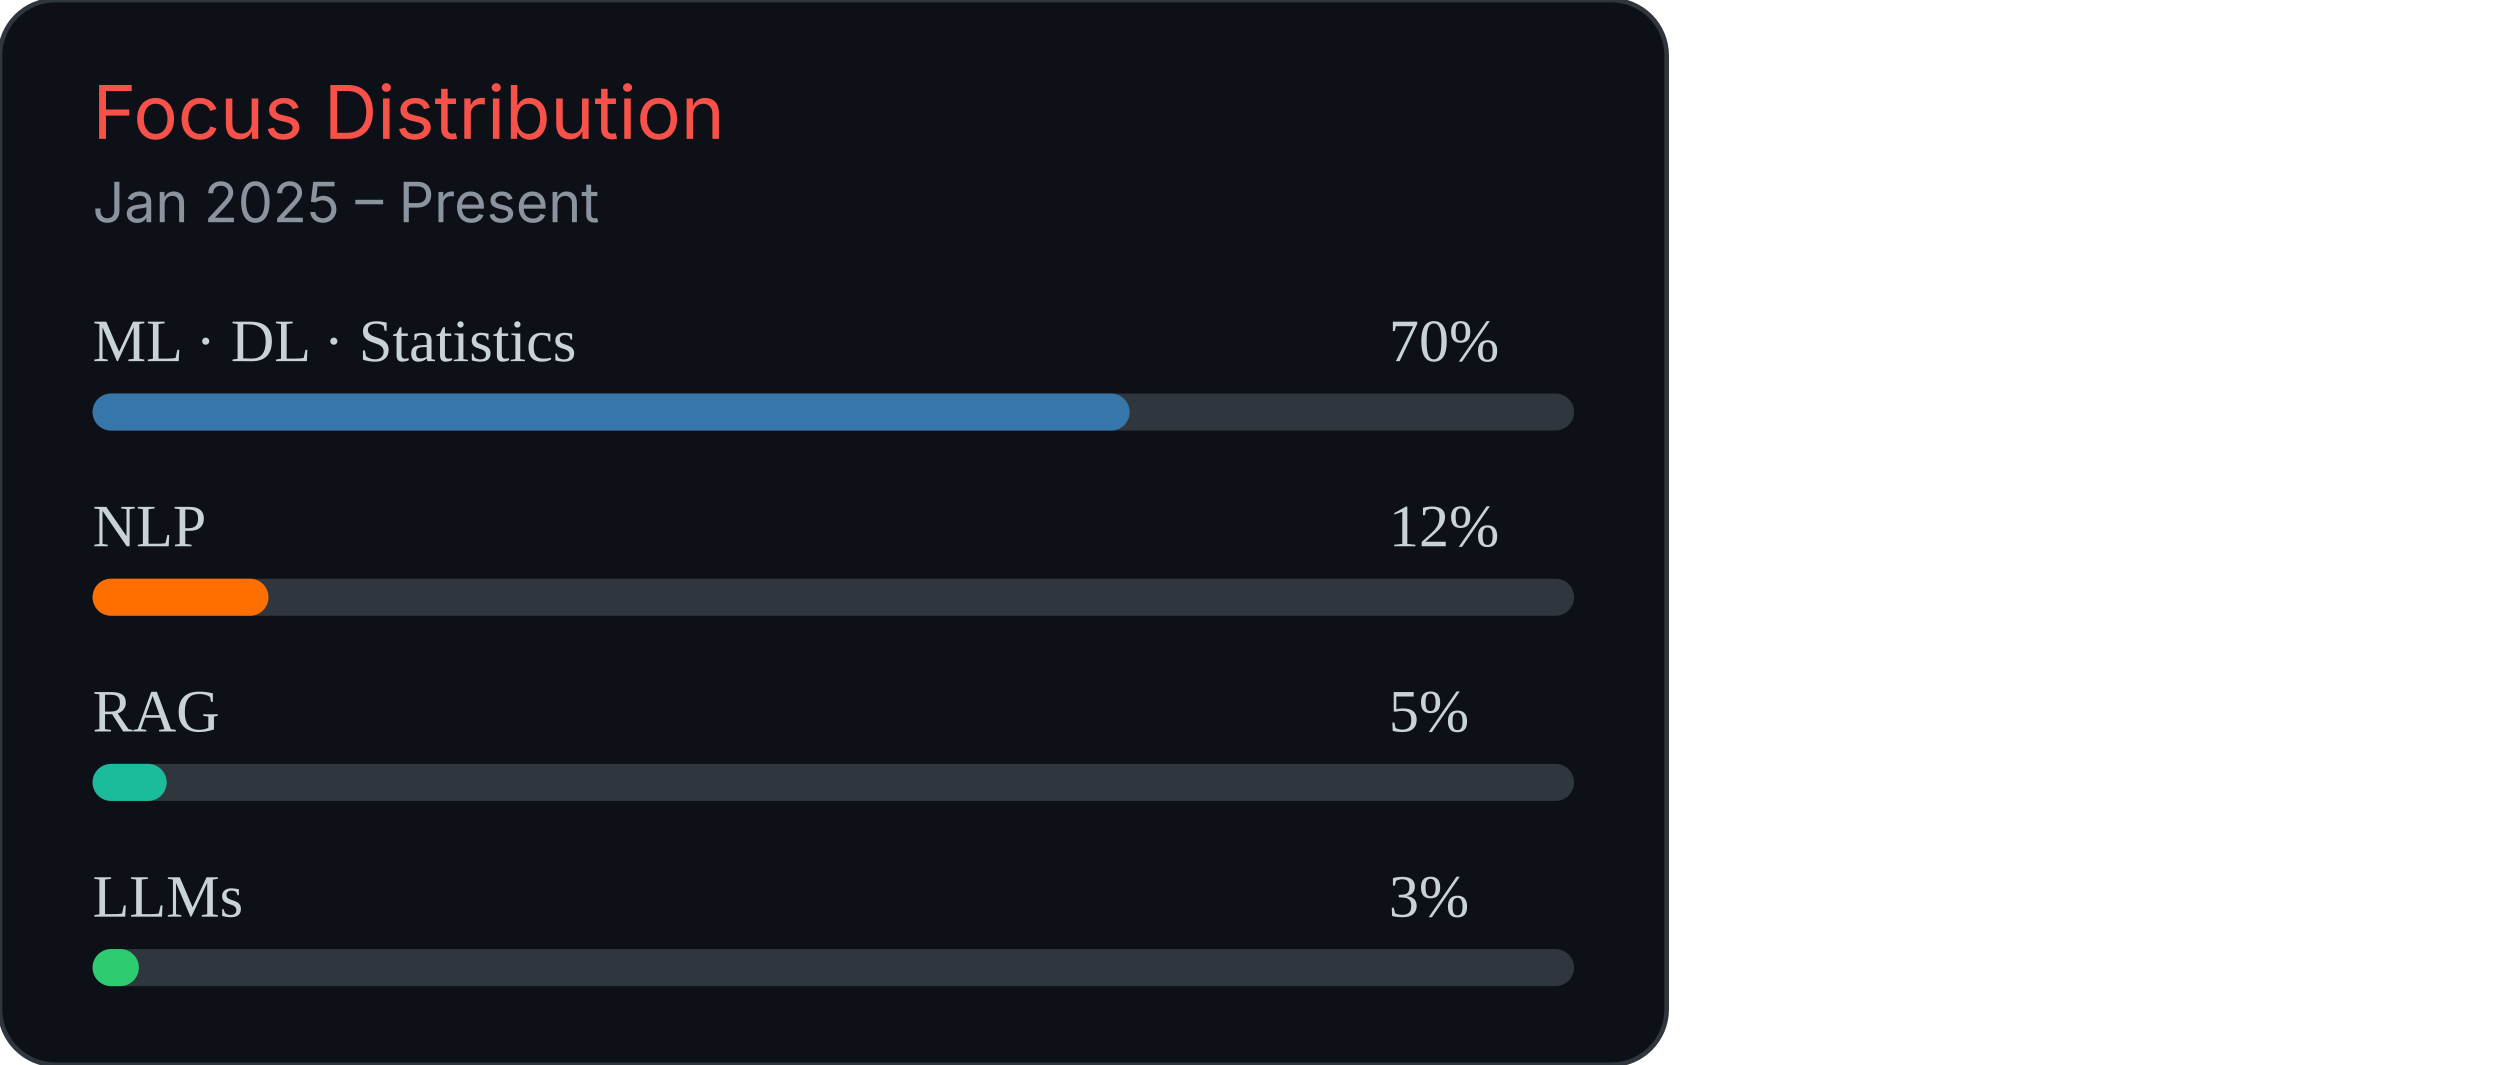
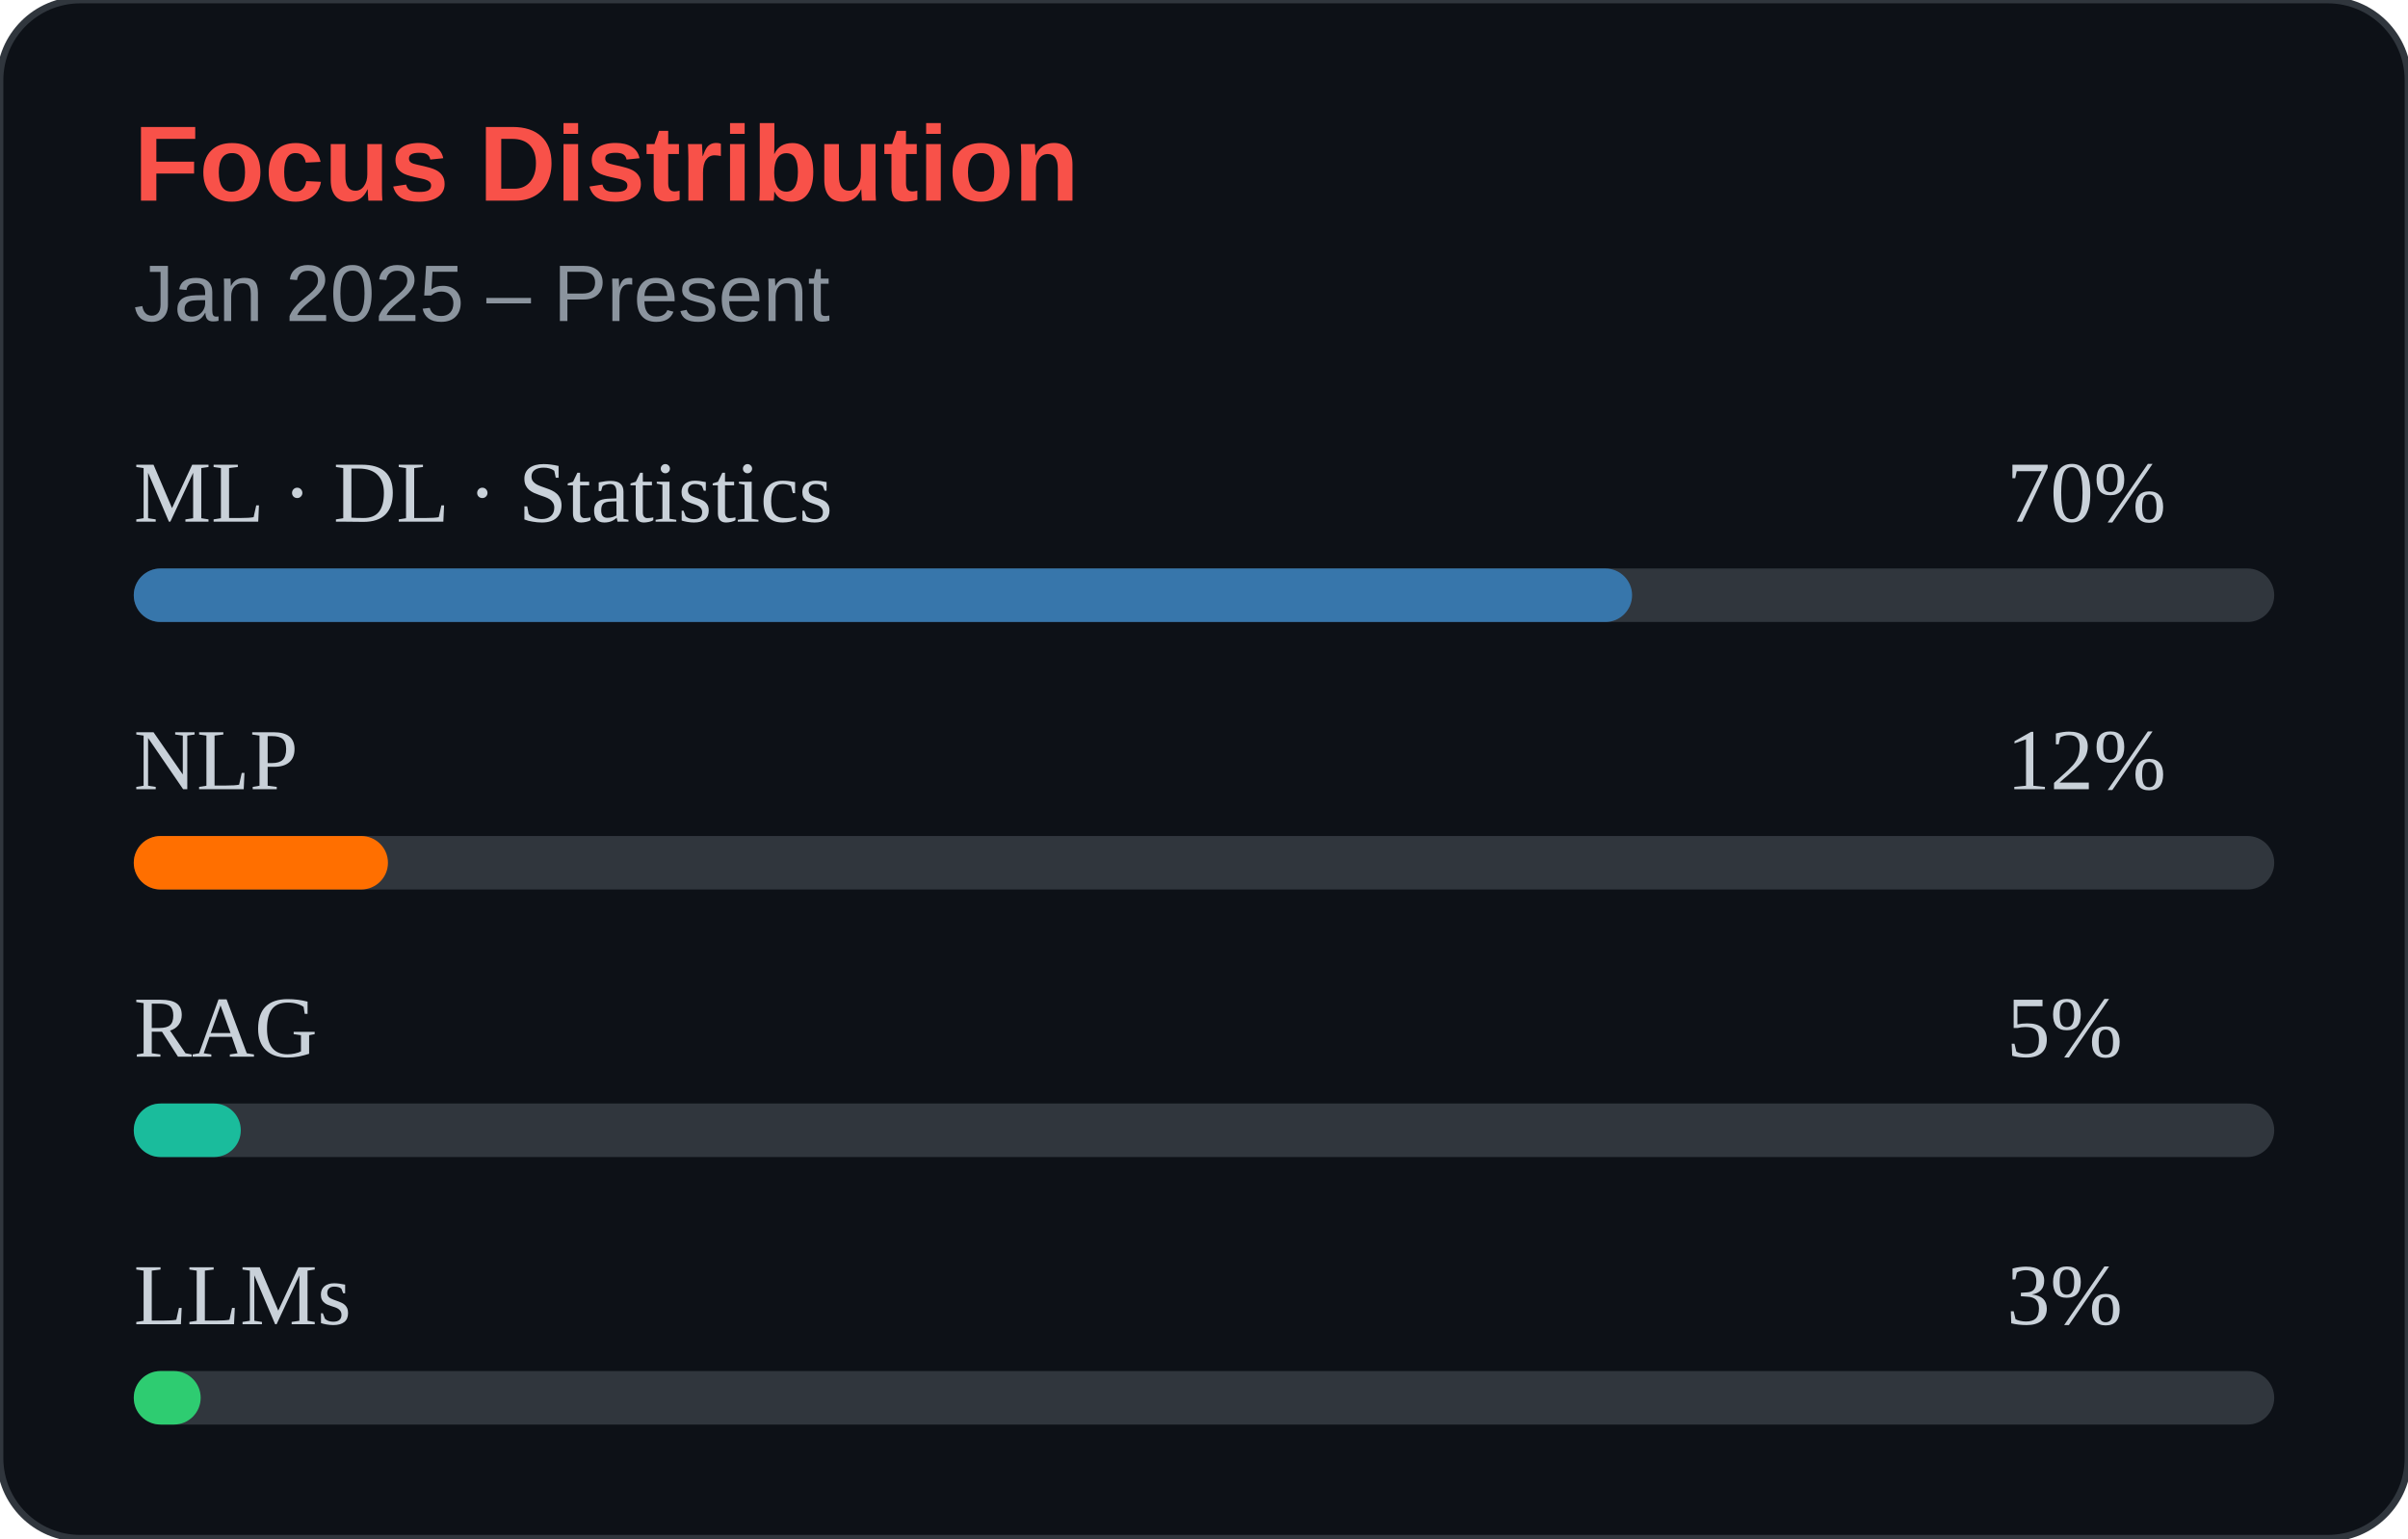
- <svg xmlns="http://www.w3.org/2000/svg" width="540" height="230" viewBox="0 0 540 230">
+ <svg xmlns="http://www.w3.org/2000/svg" width="360" height="230" viewBox="0 0 360 230">
  <rect x="0" y="0" width="360" height="230" rx="12" fill="#0d1117" stroke="#30363d" />
-   <text x="20" y="30" fill="#f85149" font-size="16" font-family="Inter, system-ui">
+   <text x="20" y="30" fill="#f85149" font-size="16" font-family="Arial" font-weight="bold">
    Focus Distribution
  </text>
-   <text x="20" y="48" fill="#8b949e" font-size="12" font-family="Inter, system-ui">
+   <text x="20" y="48" fill="#8b949e" font-size="12" font-family="Arial">
    Jan 2025 – Present
  </text>
-   <text x="20" y="78" fill="#c9d1d9" font-size="13">ML · DL · Statistics</text>
+   <text x="20" y="78" fill="#c9d1d9" font-size="13">
+     ML · DL · Statistics
+   </text>
  <text x="300" y="78" fill="#c9d1d9" font-size="13">70%</text>
  <rect x="20" y="85" width="320" height="8" rx="4" fill="#30363d" />
  <rect x="20" y="85" width="224" height="8" rx="4" fill="#3776AB" />
  <text x="20" y="118" fill="#c9d1d9" font-size="13">NLP</text>
  <text x="300" y="118" fill="#c9d1d9" font-size="13">12%</text>
  <rect x="20" y="125" width="320" height="8" rx="4" fill="#30363d" />
  <rect x="20" y="125" width="38" height="8" rx="4" fill="#FF6F00" />
  <text x="20" y="158" fill="#c9d1d9" font-size="13">RAG</text>
  <text x="300" y="158" fill="#c9d1d9" font-size="13">5%</text>
  <rect x="20" y="165" width="320" height="8" rx="4" fill="#30363d" />
  <rect x="20" y="165" width="16" height="8" rx="4" fill="#1ABC9C" />
  <text x="20" y="198" fill="#c9d1d9" font-size="13">LLMs</text>
  <text x="300" y="198" fill="#c9d1d9" font-size="13">3%</text>
  <rect x="20" y="205" width="320" height="8" rx="4" fill="#30363d" />
  <rect x="20" y="205" width="10" height="8" rx="4" fill="#2ECC71" />
</svg>
